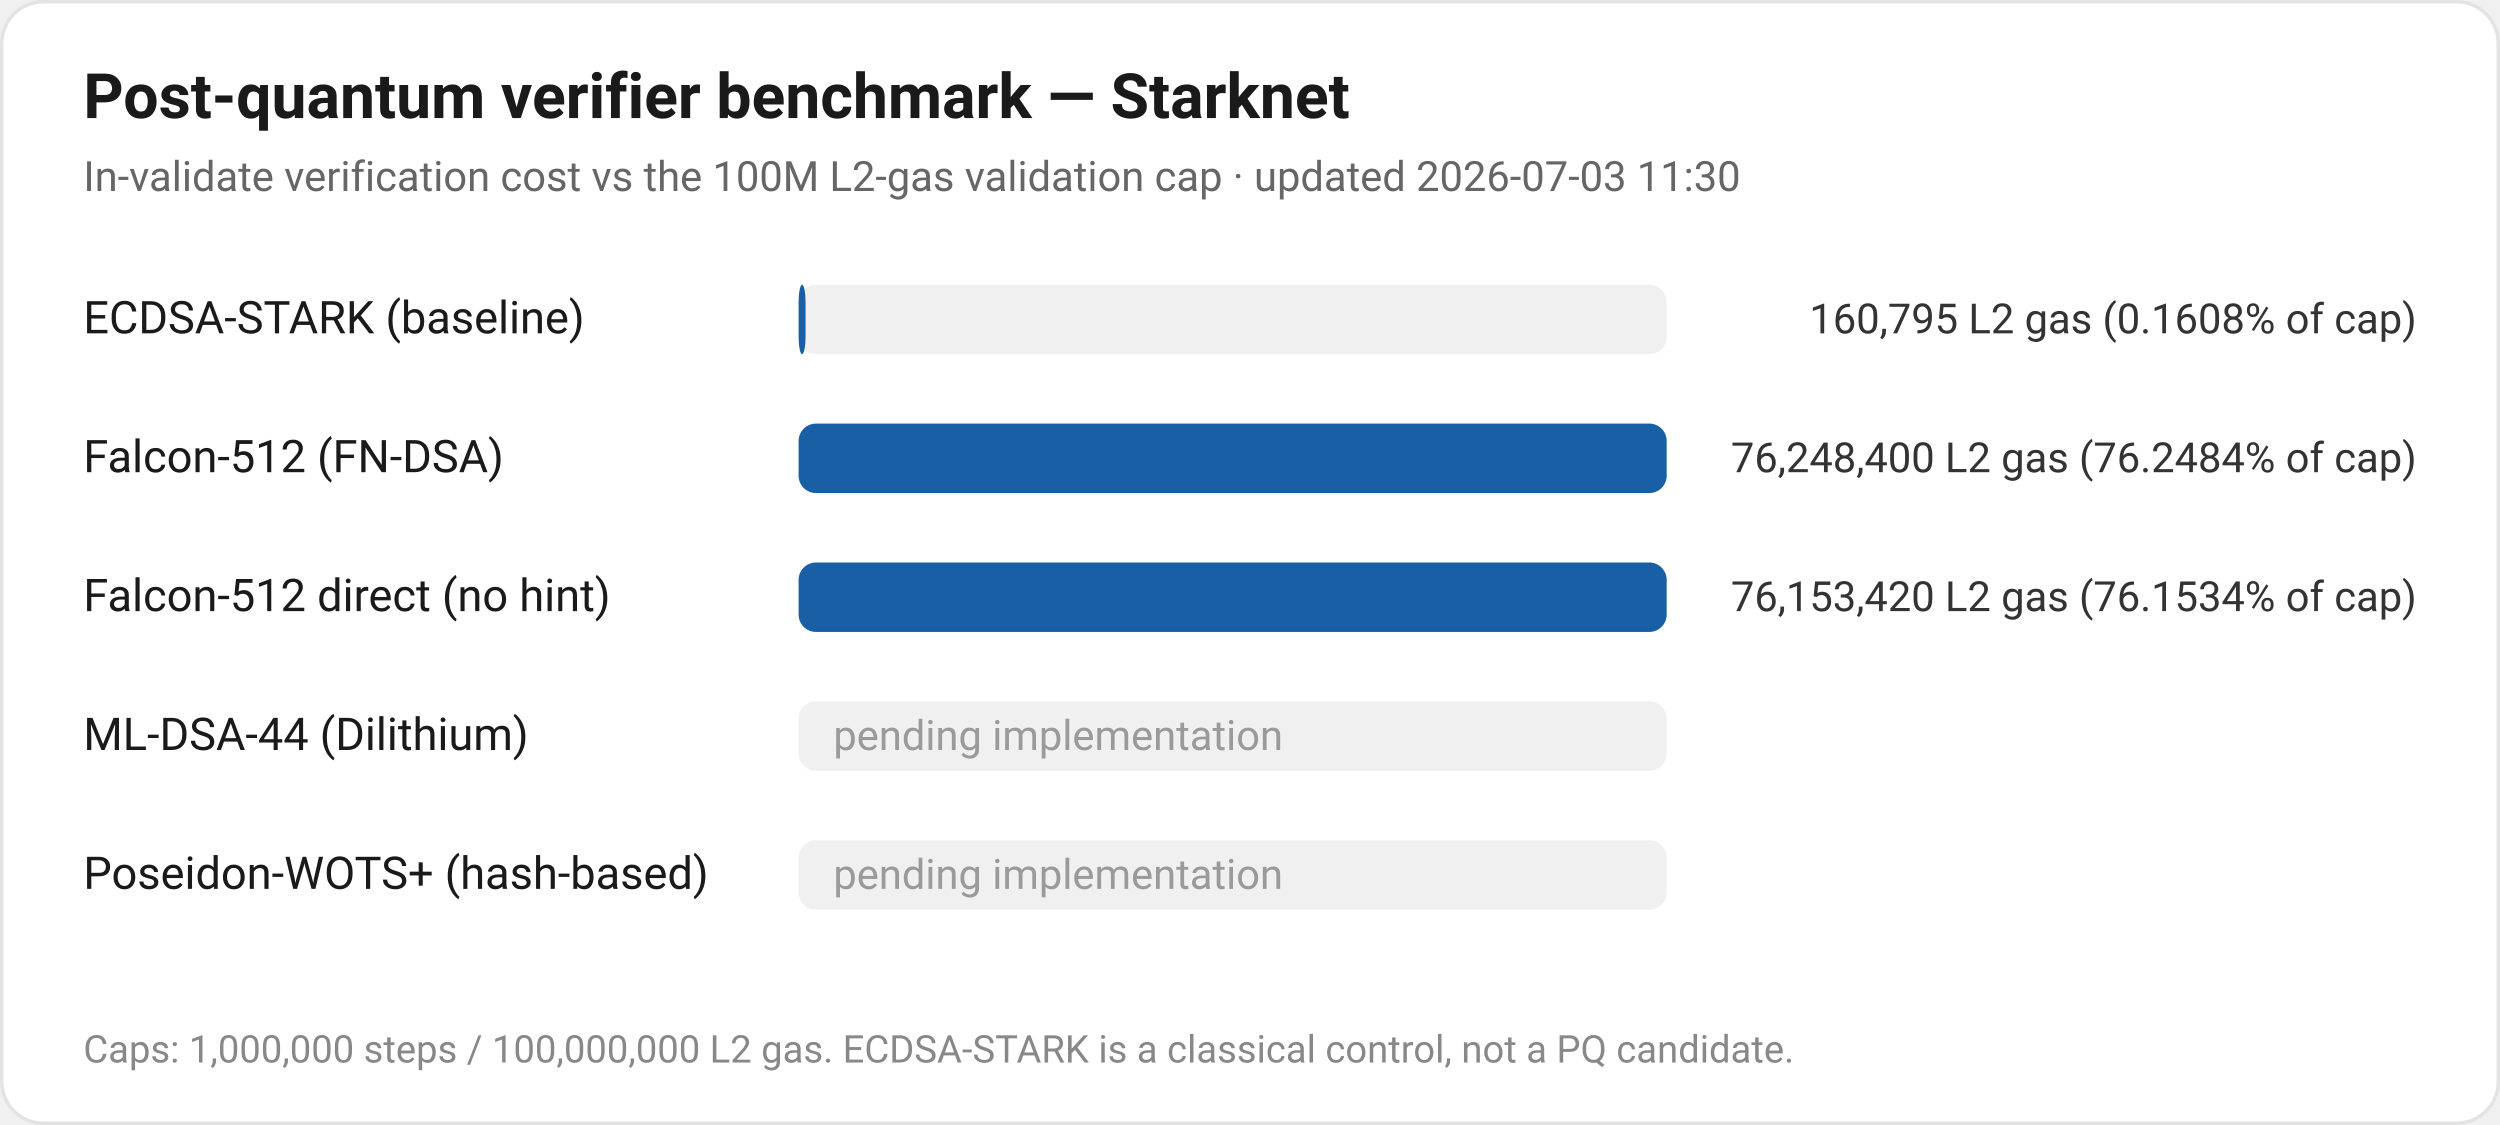
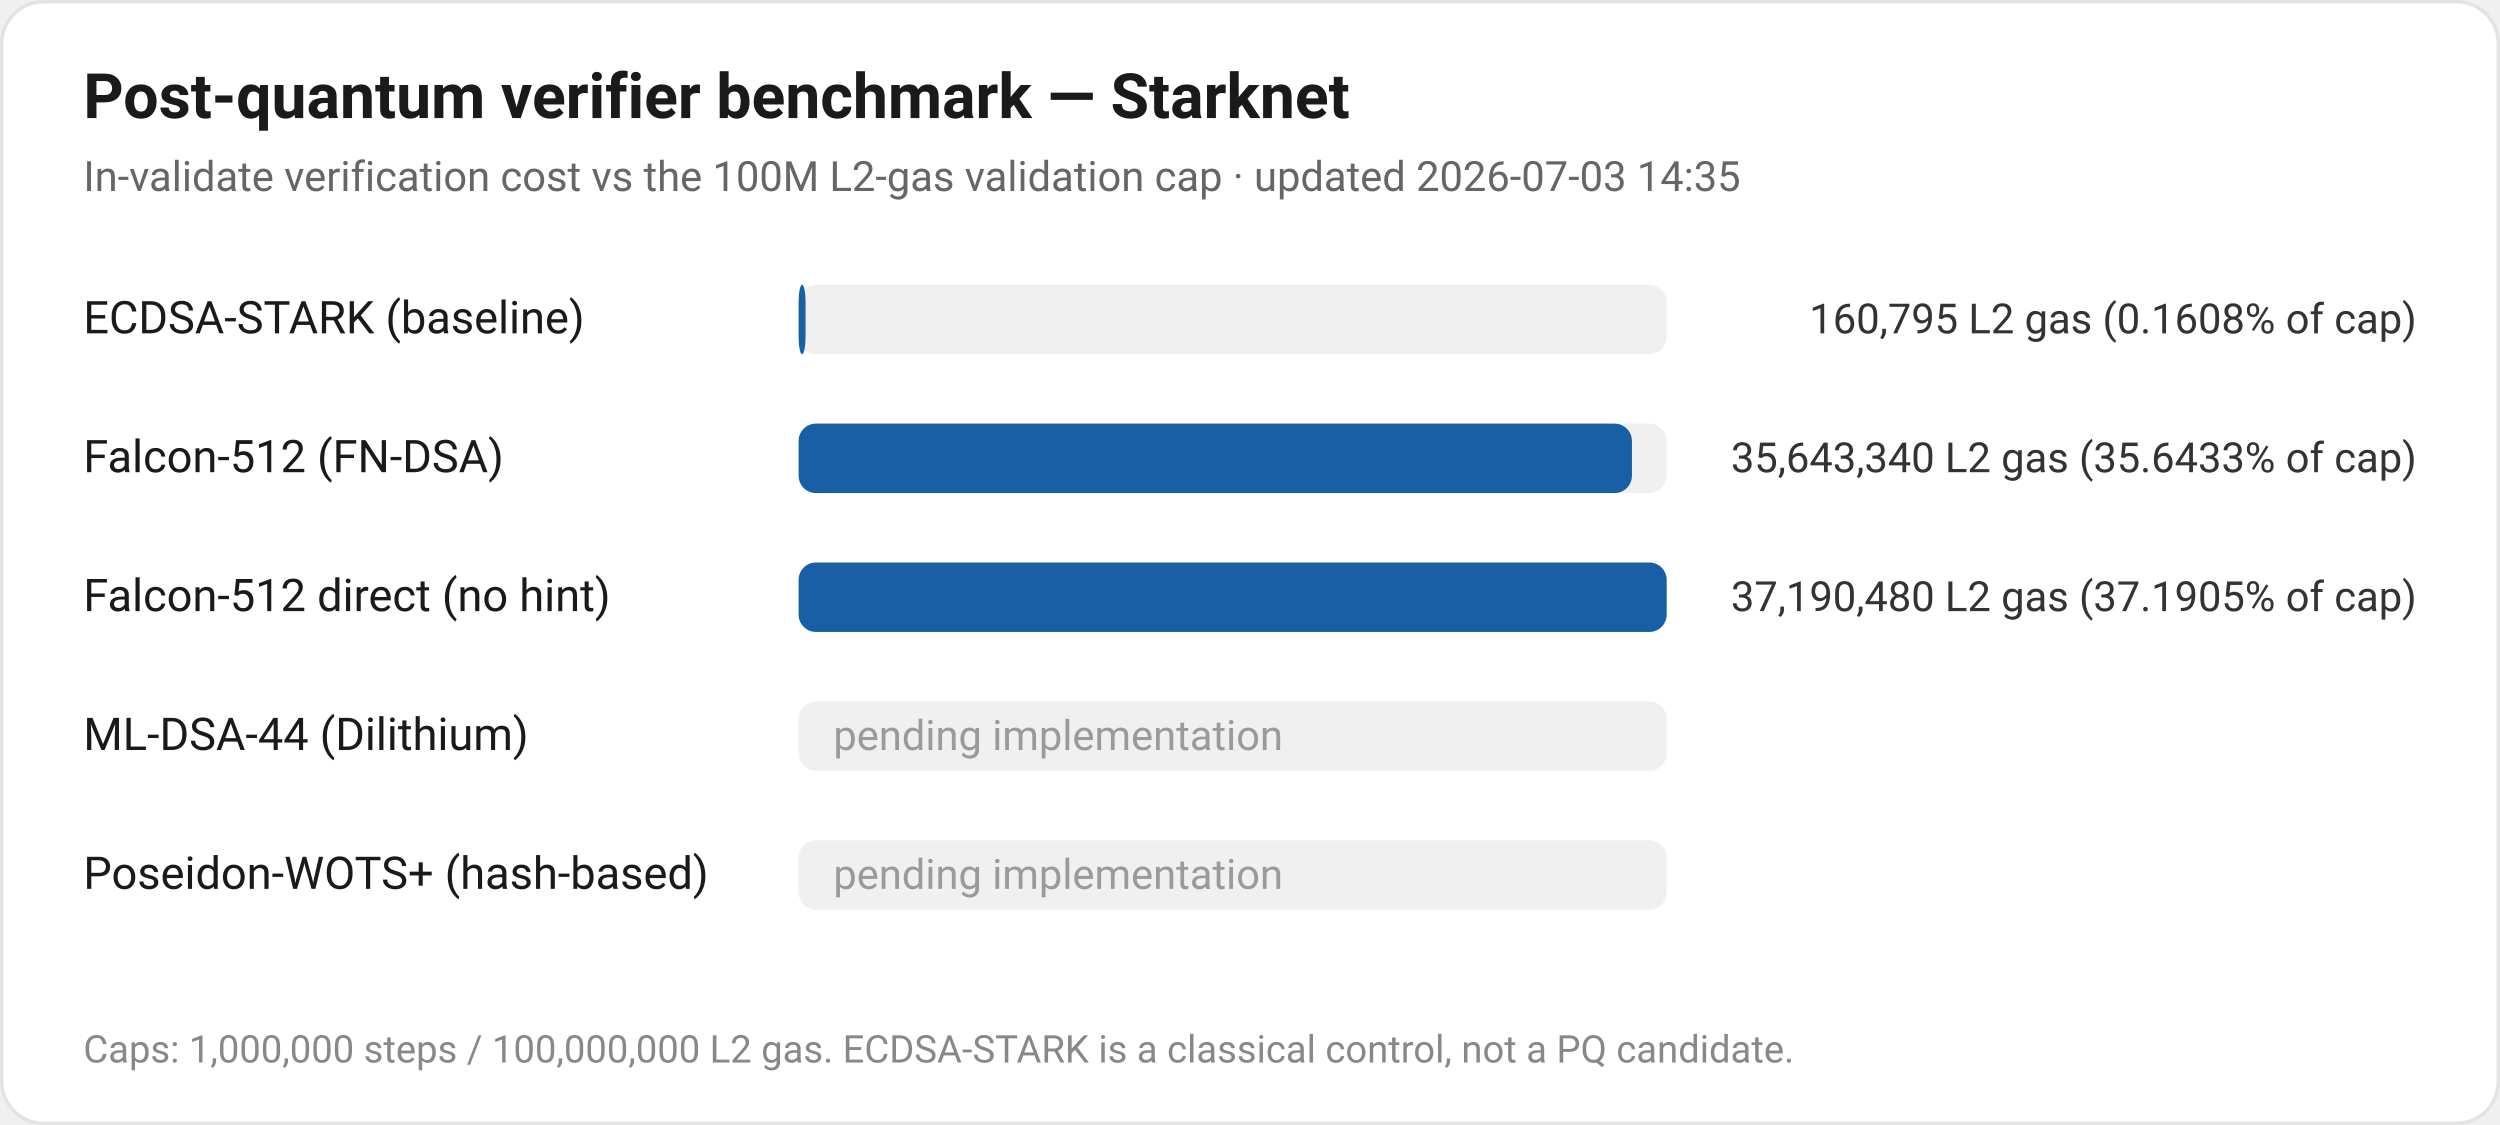
<svg xmlns="http://www.w3.org/2000/svg" viewBox="0 0 720 324" width="720" font-family="-apple-system, BlinkMacSystemFont, Segoe UI, Roboto, sans-serif">
  <rect x="0.5" y="0.5" width="719" height="323" rx="12" fill="#ffffff" stroke="#e3e3e3" />
  <text x="24" y="34" font-size="18" font-weight="600" fill="#1a1a1a">Post-quantum verifier benchmark — Starknet</text>
-   <text x="24" y="55" font-size="12" fill="#666666">In-validate verification cost vs the 100M L2-gas validation cap · updated 2026-07-03 11:30</text>
+   <text x="24" y="55" font-size="12" fill="#666666">In-validate verification cost vs the 100M L2-gas validation cap · updated 2026-07-03 14:35</text>
  <text x="24" y="96" font-size="13" fill="#1a1a1a">ECDSA-STARK (baseline)</text>
  <rect x="230" y="82" width="250" height="20" rx="5" fill="#f0f0f0" />
  <rect x="230" y="82" width="2" height="20" rx="5" fill="#185FA5" />
  <text x="696" y="96" font-size="12" fill="#333333" text-anchor="end">160,795 L2 gas (0.1608% of cap)</text>
  <text x="24" y="136" font-size="13" fill="#1a1a1a">Falcon-512 (FN-DSA)</text>
  <rect x="230" y="122" width="250" height="20" rx="5" fill="#f0f0f0" />
-   <rect x="230" y="122" width="250" height="20" rx="5" fill="#185FA5" />
-   <text x="696" y="136" font-size="12" fill="#333333" text-anchor="end">76,248,400 L2 gas (76.2484% of cap)</text>
+   <rect x="230" y="122" width="240" height="20" rx="5" fill="#185FA5" />
+   <text x="696" y="136" font-size="12" fill="#333333" text-anchor="end">35,643,340 L2 gas (35.6433% of cap)</text>
  <text x="24" y="176" font-size="13" fill="#1a1a1a">Falcon-512 direct (no hint)</text>
  <rect x="230" y="162" width="250" height="20" rx="5" fill="#f0f0f0" />
  <rect x="230" y="162" width="250" height="20" rx="5" fill="#185FA5" />
-   <text x="696" y="176" font-size="12" fill="#333333" text-anchor="end">76,153,420 L2 gas (76.1534% of cap)</text>
+   <text x="696" y="176" font-size="12" fill="#333333" text-anchor="end">37,190,480 L2 gas (37.1905% of cap)</text>
  <text x="24" y="216" font-size="13" fill="#1a1a1a">ML-DSA-44 (Dilithium)</text>
  <rect x="230" y="202" width="250" height="20" rx="5" fill="#f0f0f0" />
  <text x="240" y="216" font-size="12" fill="#9a9a9a">pending implementation</text>
  <text x="24" y="256" font-size="13" fill="#1a1a1a">Poseidon-WOTS+ (hash-based)</text>
  <rect x="230" y="242" width="250" height="20" rx="5" fill="#f0f0f0" />
  <text x="240" y="256" font-size="12" fill="#9a9a9a">pending implementation</text>
  <text x="24" y="306" font-size="11" fill="#888888">Caps: 1,000,000 steps / 100,000,000 L2 gas. ECDSA-STARK is a classical control, not a PQ candidate.</text>
</svg>
